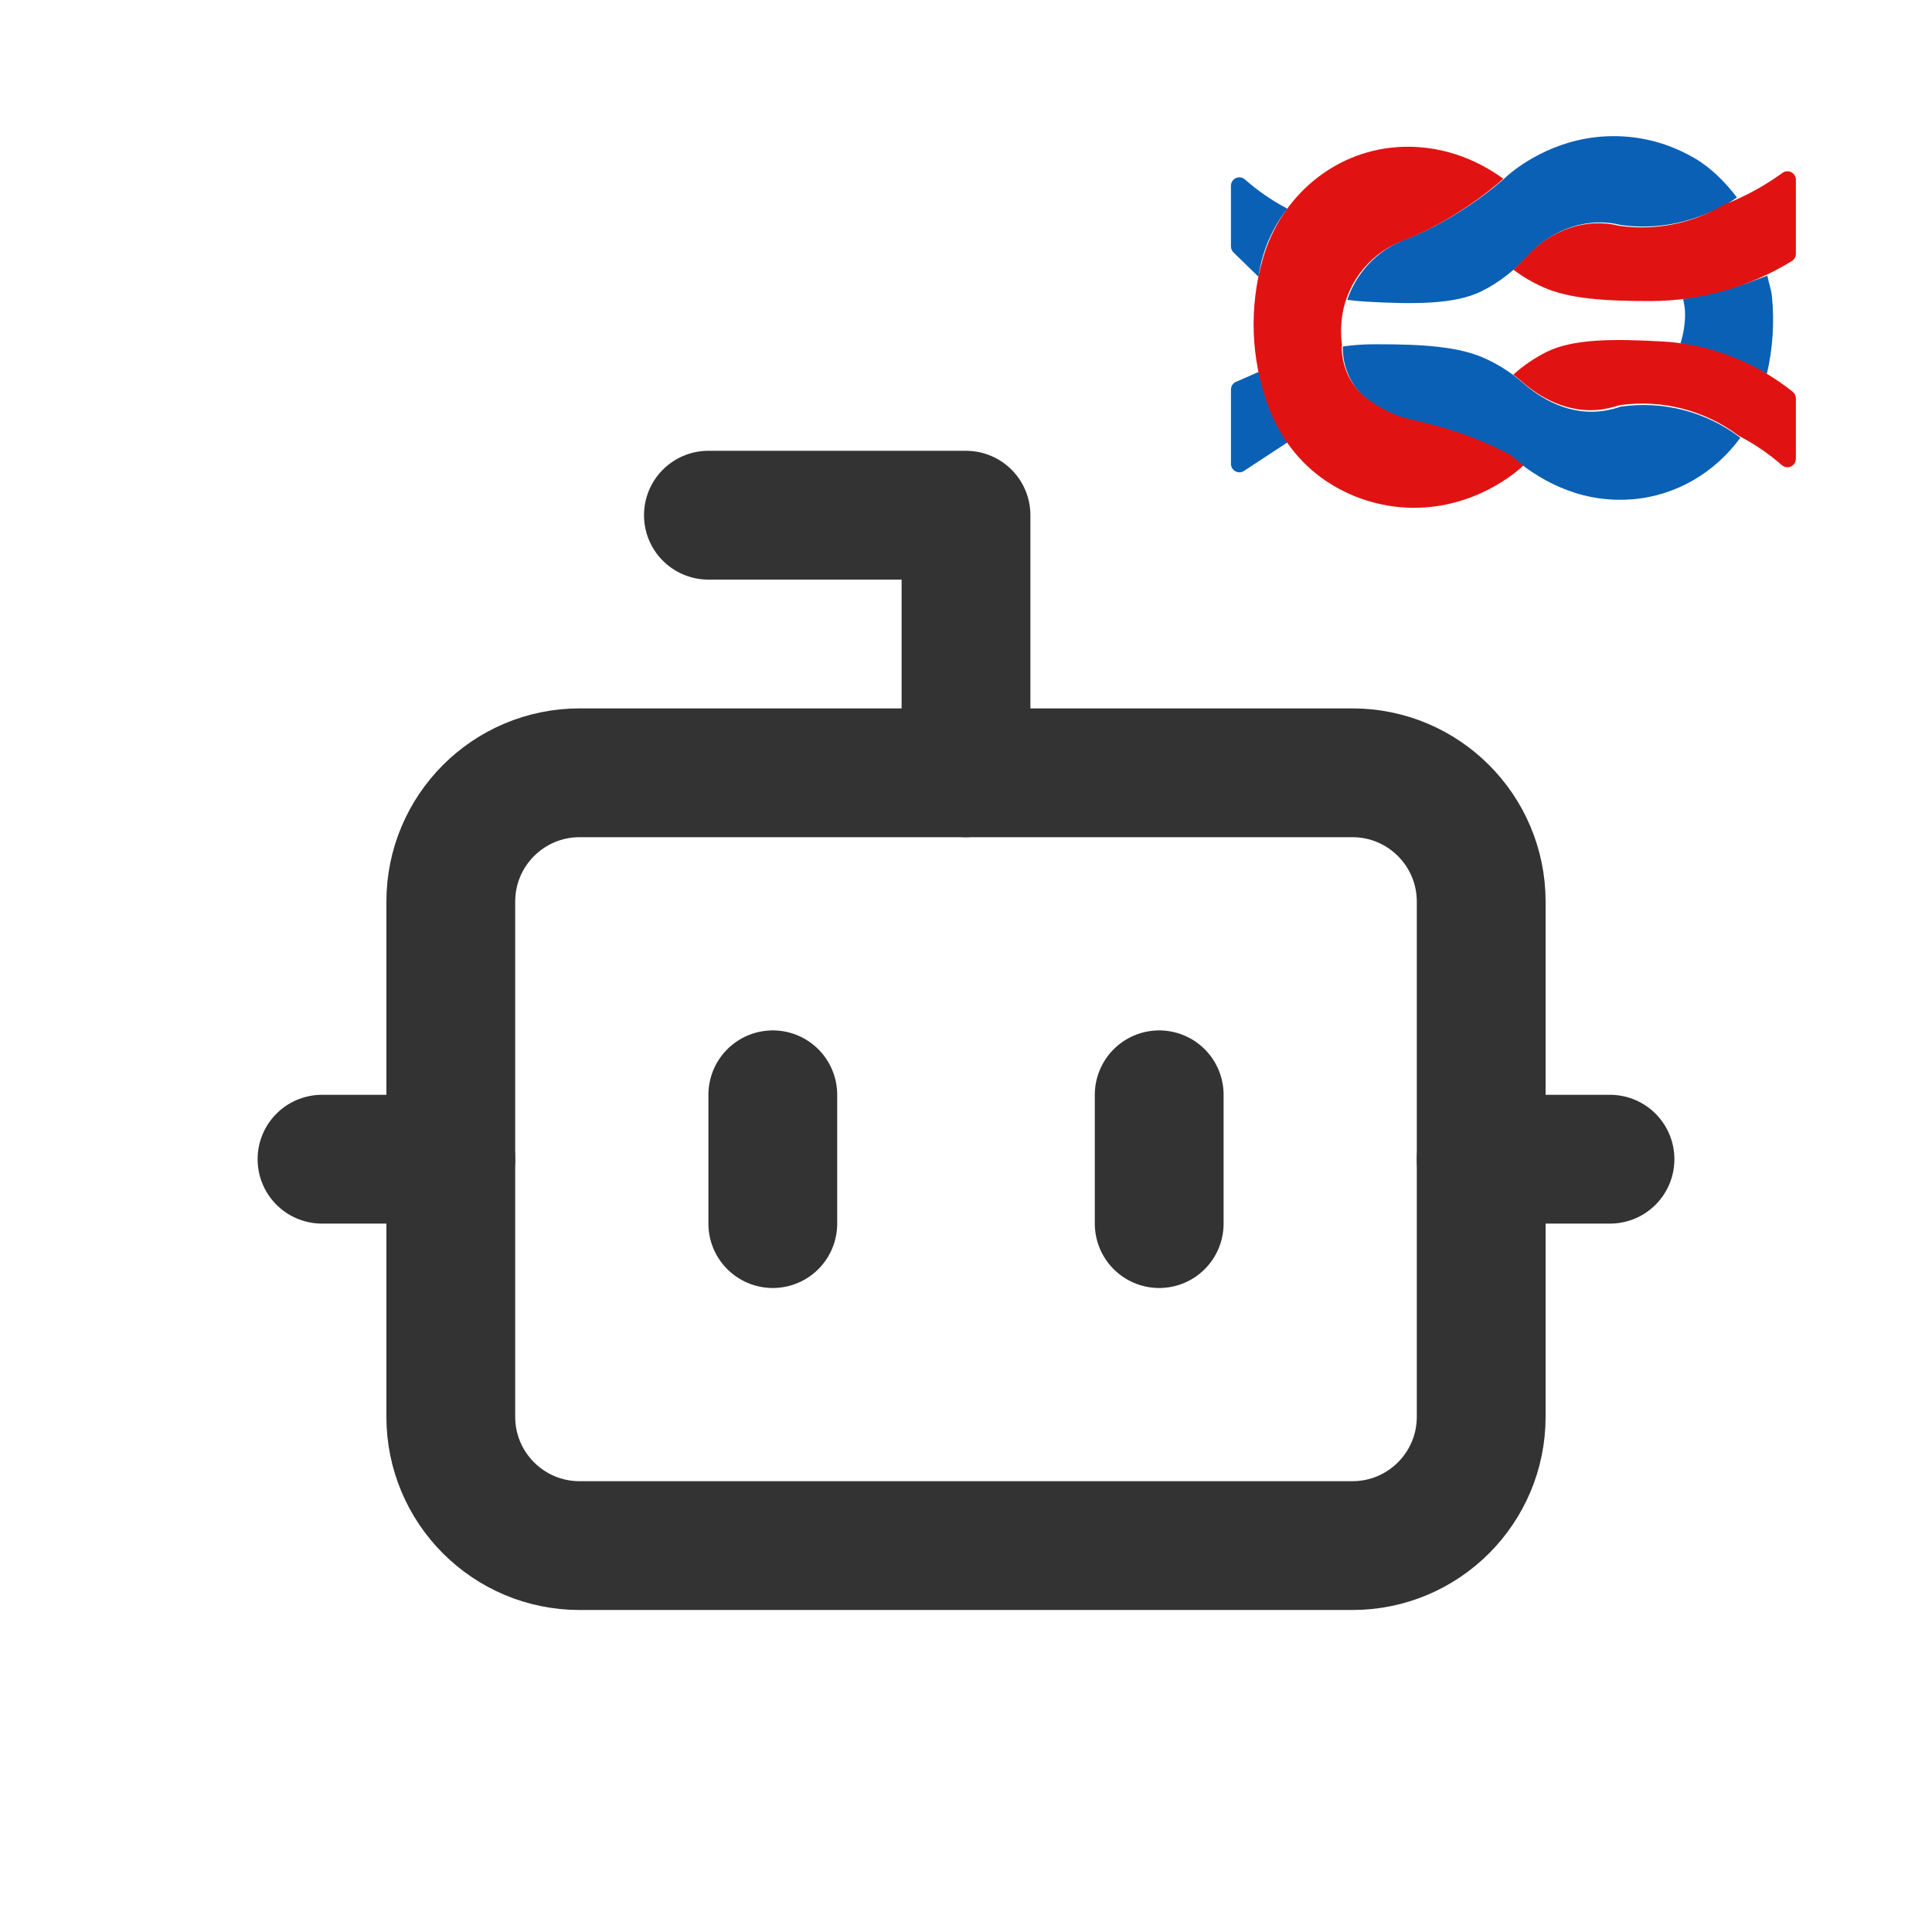
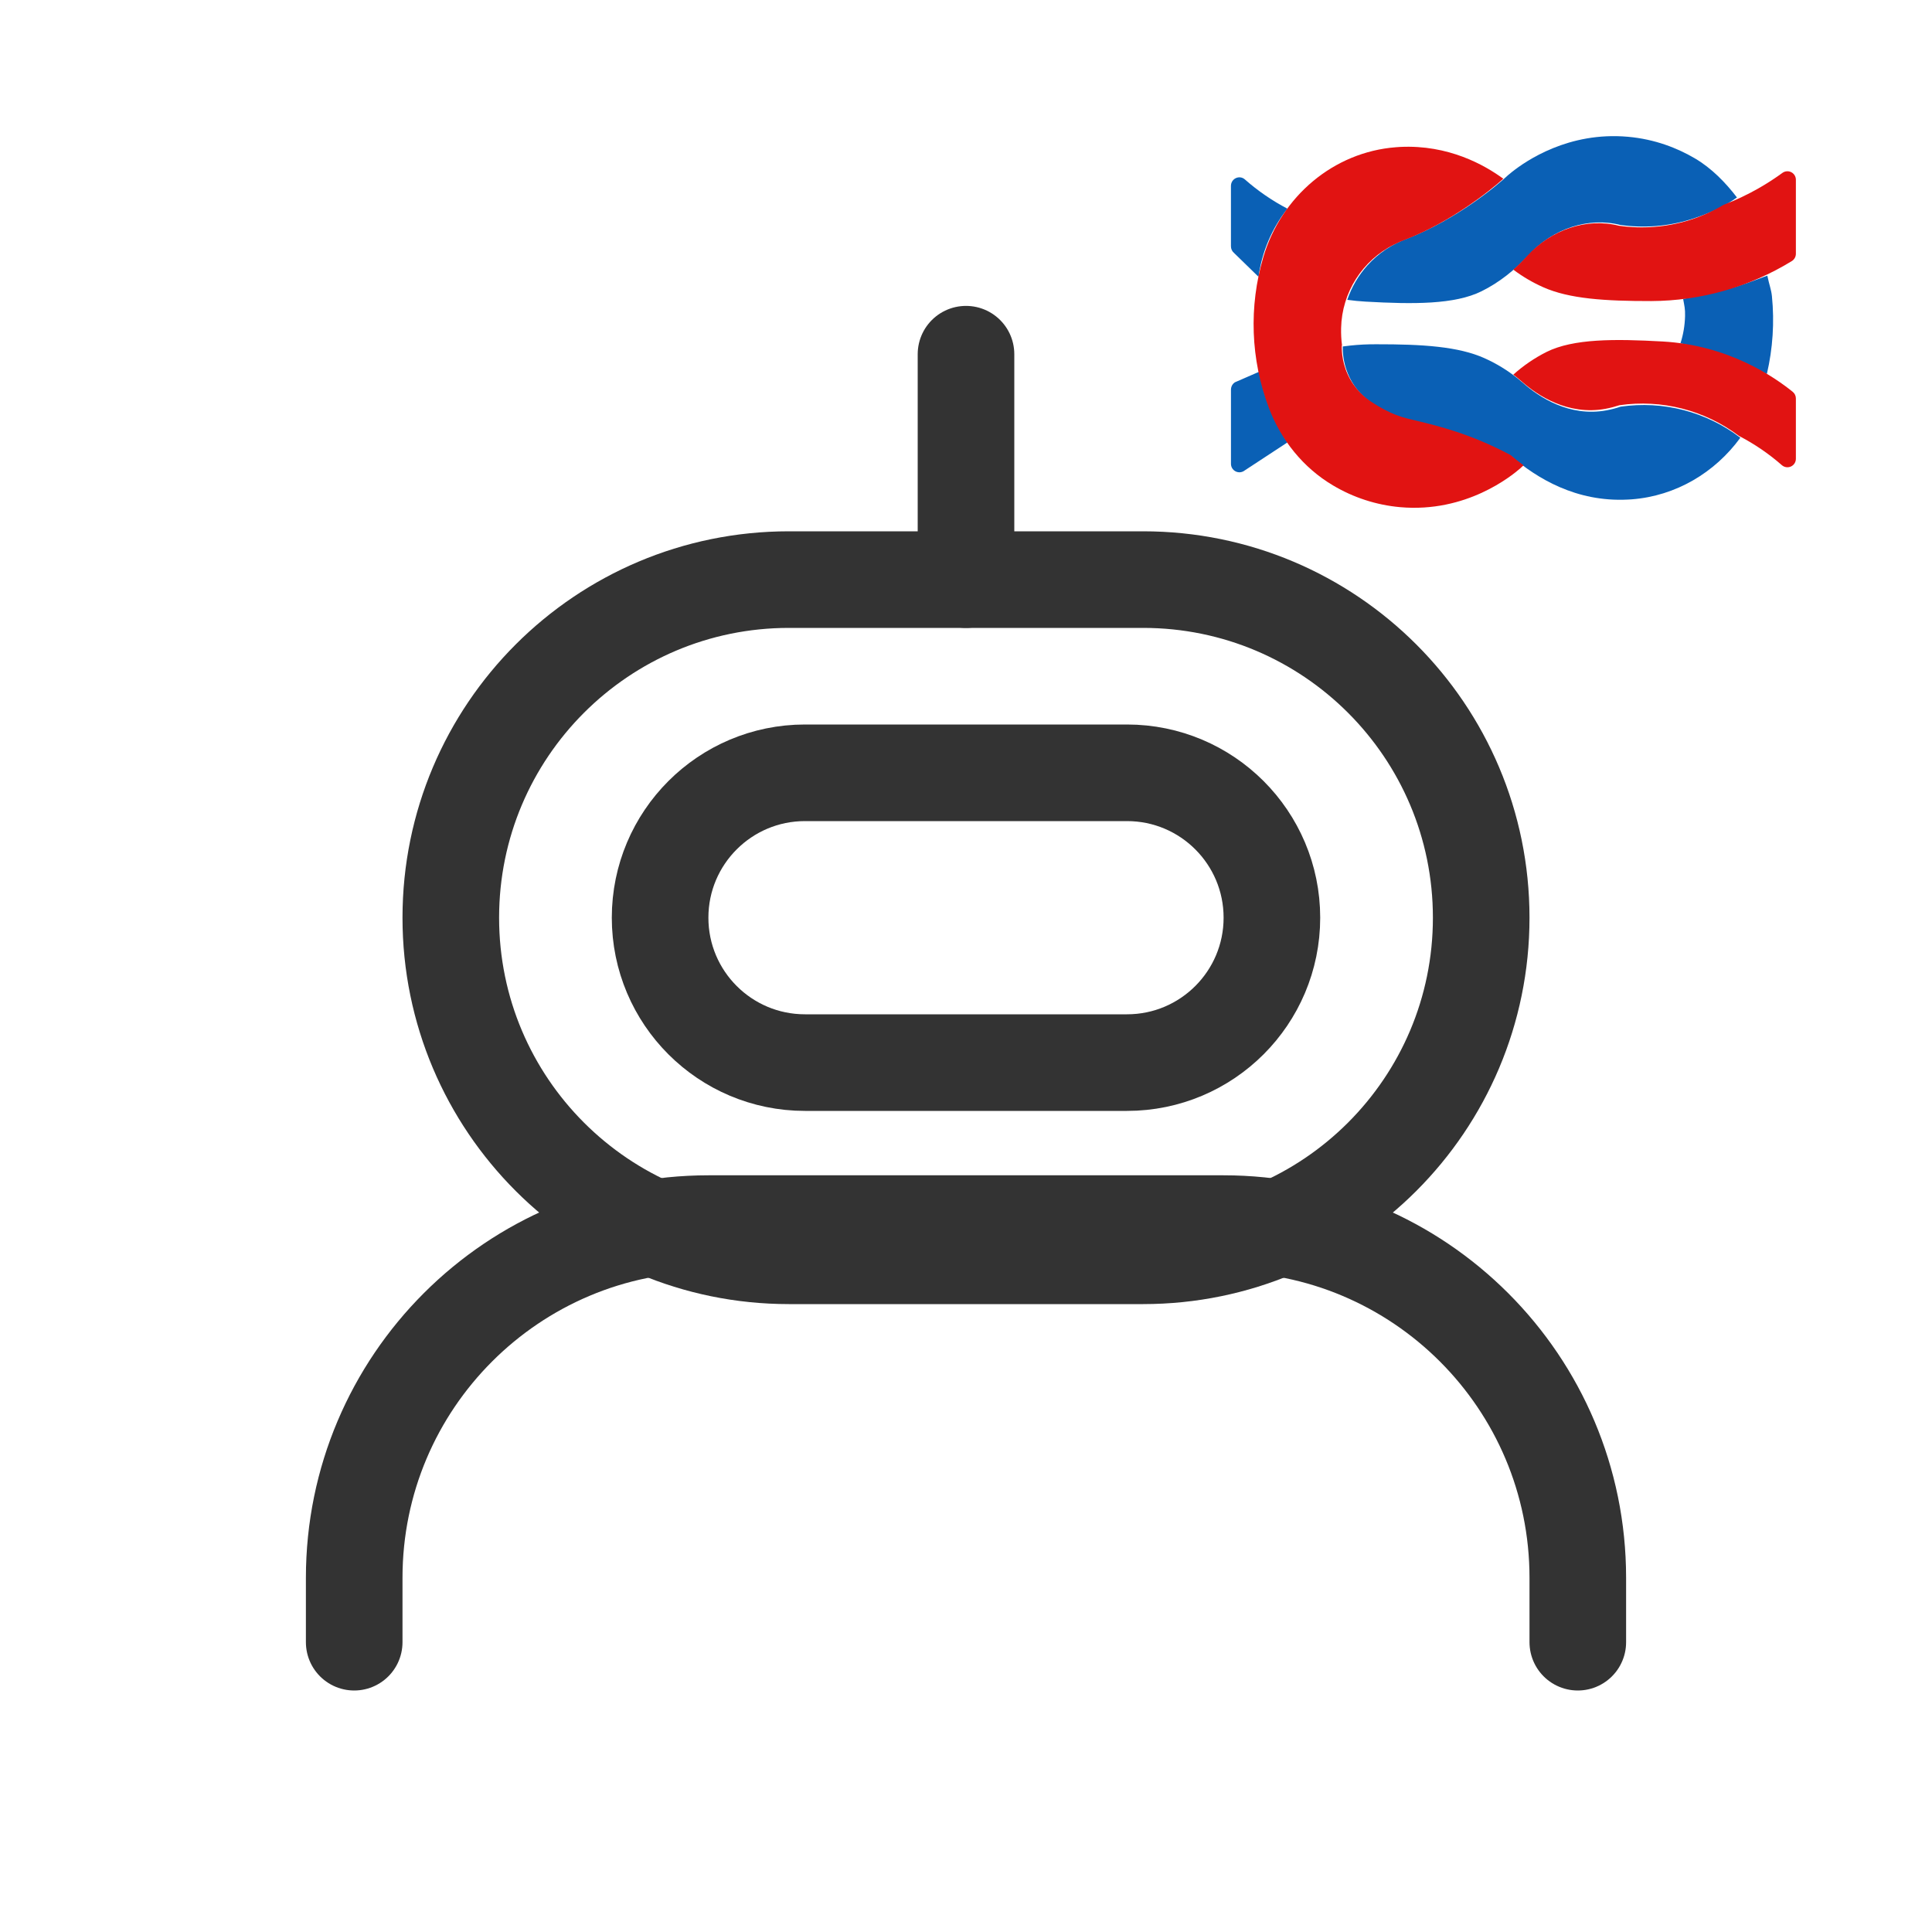
<svg xmlns="http://www.w3.org/2000/svg" viewBox="0 0 60 60">
-   <g transform="translate(6, 8) scale(2)" fill="none" stroke="#333" stroke-width="2" stroke-linecap="round" stroke-linejoin="round">
-     <path d="M12 8V4H8" />
-     <rect width="16" height="12" x="4" y="8" rx="2" />
-     <path d="M2 14h2" />
-     <path d="M20 14h2" />
-     <path d="M15 13v2" />
-     <path d="M9 13v2" />
+   <g transform="translate(6, 8) scale(2)" fill="none" stroke="#333" stroke-width="1.5" stroke-linecap="round" stroke-linejoin="round">
+     <path d="M12 1.5V5" />
+     <rect x="4" y="5" width="16" height="10.5" rx="5.25" />
+     <rect x="7.25" y="8" width="9.5" height="4.5" rx="2.25" />
+     <path d="M2.5 21.5v-1a5.5 5.5 0 0 1 5.5-5.5h8a5.5 5.5 0 0 1 5.5 5.5v1" />
  </g>
  <g transform="translate(38, 1) scale(0.75)">
    <path d="M6.327 12.922c1.914-.003 3.399.092 4.479.578.487.218.944.497 1.362.83l.246.206c.62.549 1.889 1.415 3.452 1.12.199-.038.39-.088.573-.15a6.594 6.594 0 014.958 1.287c-1.055 1.445-2.67 2.409-4.493 2.55l-.17.01c-2.138.108-3.752-.879-4.823-1.795-1.894-1.016-3.377-1.272-4.244-1.493a4.86 4.86 0 01-1.329-.584l-.239-.155a2.706 2.706 0 01-.797-.869 2.79 2.79 0 01-.367-1.444l.314-.038a9.624 9.624 0 011.078-.053zm16.188-2.841c.078.38.16.566.19.848a9.84 9.84 0 01-.21 3.224 13.33 13.33 0 00-3.577-1.271c.116-.36.18-.74.19-1.125.008-.305-.027-.419-.08-.714.539-.091 1.21-.24 1.823-.4.647-.17 1.126-.367 1.664-.562zM11.782 5.917l.155-.127c.584-.464 2.346-1.68 4.805-1.46 1.123.1 2.051.47 2.779.898.682.402 1.26.992 1.736 1.615-.43.31-1.065.643-1.916.908a6.69 6.69 0 01-2.914.23c-1.333-.336-2.799.154-3.803 1.251-.558.609-1.204 1.129-1.941 1.494-1.116.553-2.821.542-4.806.43a9.36 9.36 0 01-.756-.074 4.11 4.11 0 01.835-1.427 4.102 4.102 0 011.653-1.11c2.047-.794 3.748-2.224 4.173-2.628zm-9.14 1.39a8.873 8.873 0 01-1.76-1.21c-.226-.2-.578-.037-.578.269v2.498a.36.36 0 00.131.28l1.011.984a5.82 5.82 0 011.196-2.821zM.86 18.157a.35.35 0 01-.555-.29V14.8c0-.093.035-.181.096-.247l.054-.047a.235.235 0 01.018-.011l1.001-.436a7.94 7.94 0 001.17 2.927L.858 18.157z" fill="#0A60B5" fill-rule="nonzero" />
    <path d="M7.308 4.751c2.004-.1 3.502.75 4.274 1.317-.585.523-2.167 1.784-4.037 2.512a4.083 4.083 0 00-.485.212 3.96 3.96 0 00-2.194 3.458c-.006.242.006.483.038.72h-.01c-.006.247.014.827.367 1.434.314.542.736.832.945.958.104.07.27.17.475.276a4.03 4.03 0 00.943.362l.352.086c.892.214 2.245.539 3.903 1.421.168.143.348.286.542.426-.06.054-.109.1-.149.138-.342.293-2.219 1.841-4.964 1.596a6.577 6.577 0 01-2.78-.902c-1.225-.726-2.151-1.873-2.656-3.215a9.805 9.805 0 01-.227-6.239c.743-2.51 2.91-4.351 5.492-4.548l.171-.012zm14.03 11.965a6.637 6.637 0 00-4.947-1.27c-.183.06-.374.11-.572.147-1.563.293-2.83-.566-3.45-1.11a6.397 6.397 0 00-.373-.303 6.293 6.293 0 011.376-.94c1.117-.555 2.823-.544 4.81-.433 2.737.155 4.628 1.475 5.382 2.082.085.067.133.17.133.278v2.491a.35.35 0 01-.582.269 8.905 8.905 0 00-1.777-1.211zm-8.775-7.444c-.18.197-.368.384-.566.56.383.289.797.532 1.236.727 1.08.482 2.563.576 4.476.574a11.21 11.21 0 005.82-1.656.356.356 0 00.168-.304V6.116a.351.351 0 00-.558-.29c-.552.403-1.373.917-2.432 1.32a6.62 6.62 0 01-1.422.637 6.667 6.667 0 01-2.916.231c-1.334-.337-2.8.155-3.806 1.258z" fill="#E11312" />
  </g>
</svg>
